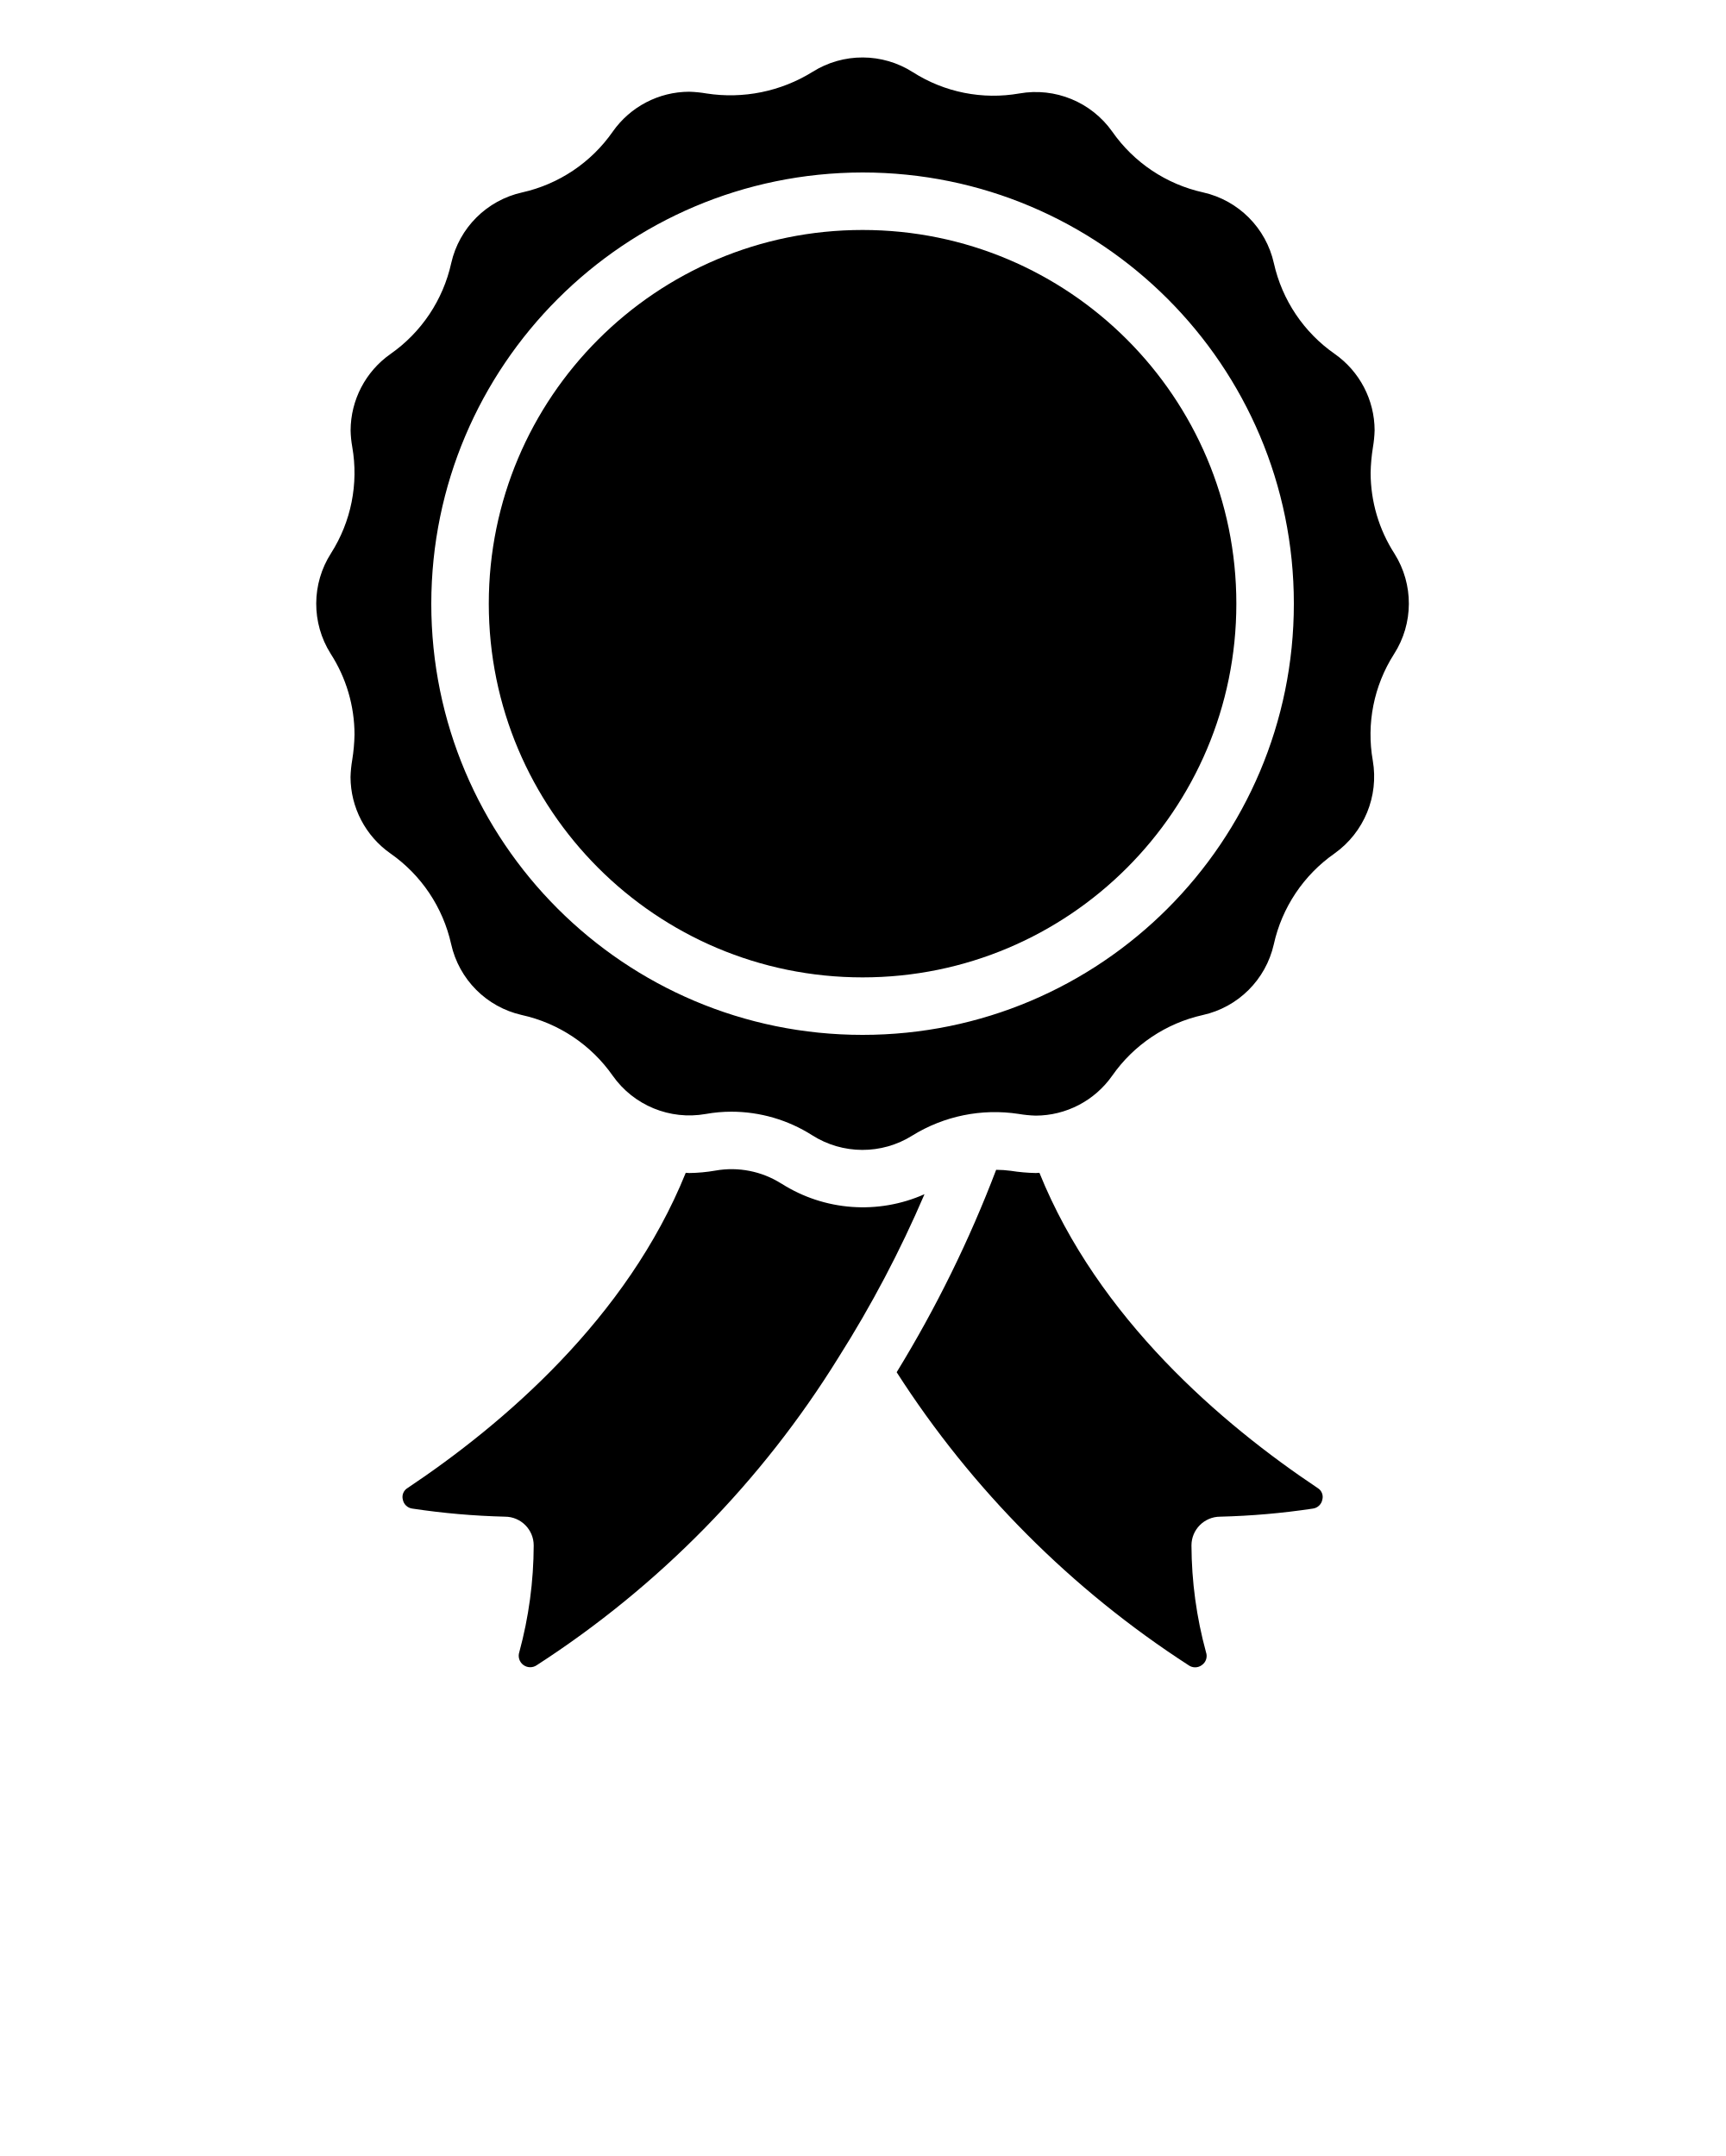
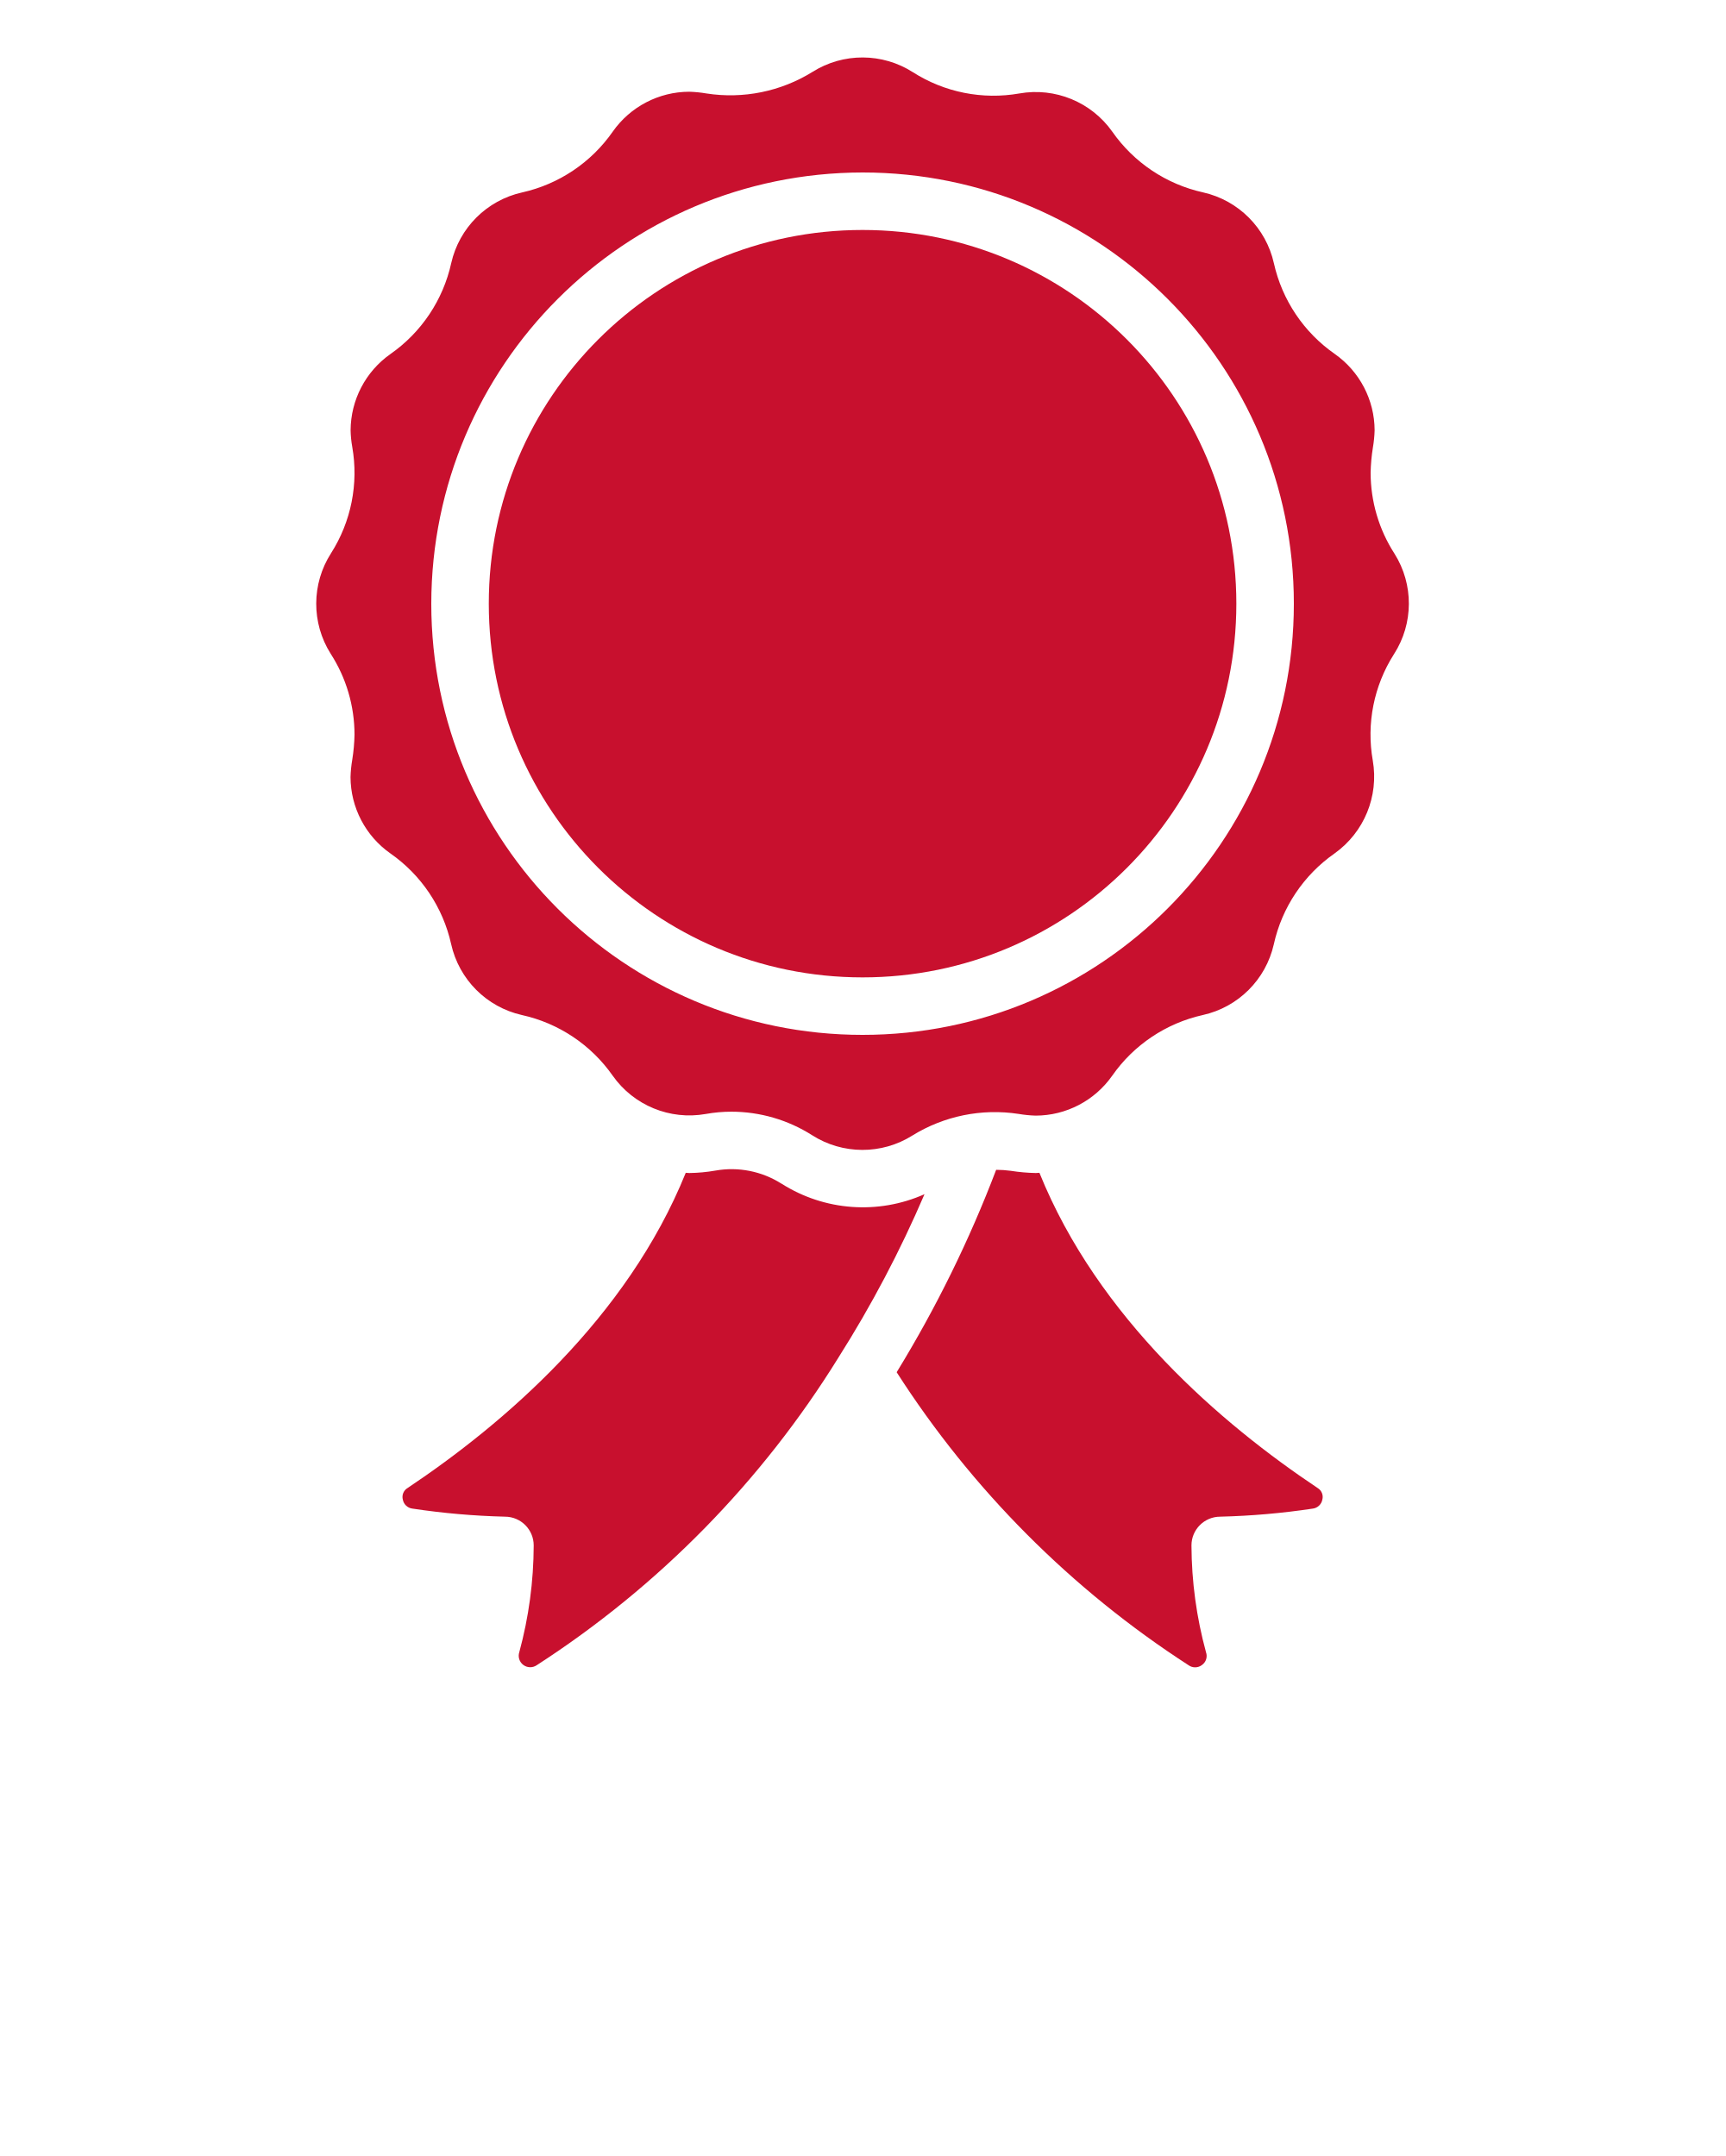
- <svg xmlns="http://www.w3.org/2000/svg" viewBox="0 0 60 75" x="0px" y="0px">
+ <svg xmlns="http://www.w3.org/2000/svg" viewBox="0 0 60 75" x="0px" y="0px" fill="#C8102E">
  <path d="M11.5,22.74a5.2,5.2,0,0,1,.83,2.813,6.282,6.282,0,0,1-.079.878,4.267,4.267,0,0,0-.06.6,3.261,3.261,0,0,0,1.387,2.657,5.234,5.234,0,0,1,2.113,3.155,3.253,3.253,0,0,0,2.457,2.466,5.234,5.234,0,0,1,3.164,2.114,3.261,3.261,0,0,0,3.231,1.329,5.067,5.067,0,0,1,.9-.08,5.239,5.239,0,0,1,2.8.817,3.258,3.258,0,0,0,3.491.011,5.452,5.452,0,0,1,3.69-.751,4.266,4.266,0,0,0,.6.06,3.261,3.261,0,0,0,2.657-1.387,5.234,5.234,0,0,1,3.155-2.113,3.253,3.253,0,0,0,2.466-2.457,5.234,5.234,0,0,1,2.114-3.164,3.281,3.281,0,0,0,1.329-3.232,5.2,5.2,0,0,1,.737-3.7l0,0A3.257,3.257,0,0,0,48.5,19.26a5.2,5.2,0,0,1-.83-2.813,6.3,6.3,0,0,1,.079-.878,4.267,4.267,0,0,0,.06-.6,3.261,3.261,0,0,0-1.387-2.657A5.234,5.234,0,0,1,44.306,9.16a3.253,3.253,0,0,0-2.457-2.466A5.234,5.234,0,0,1,38.685,4.58a3.262,3.262,0,0,0-3.231-1.329,5.208,5.208,0,0,1-3.7-.737A3.258,3.258,0,0,0,28.26,2.5a5.417,5.417,0,0,1-3.691.751,4.267,4.267,0,0,0-.6-.06,3.261,3.261,0,0,0-2.657,1.387A5.234,5.234,0,0,1,18.16,6.694a3.253,3.253,0,0,0-2.466,2.457,5.234,5.234,0,0,1-2.114,3.164,3.263,3.263,0,0,0-1.386,2.657,3.658,3.658,0,0,0,.057.572,5.208,5.208,0,0,1-.737,3.7A3.258,3.258,0,0,0,11.5,22.74ZM30,6A15,15,0,1,1,15,21,15.017,15.017,0,0,1,30,6Z" />
  <circle cx="30" cy="21" r="13" />
  <path d="M36.028,40.806a6.436,6.436,0,0,1-.877-.078,3.871,3.871,0,0,0-.505-.034,42.143,42.143,0,0,1-3.46,7.041,33.956,33.956,0,0,0,10.15,10.191.389.389,0,0,0,.469-.007.384.384,0,0,0,.14-.442,14.321,14.321,0,0,1-.506-3.717,1,1,0,0,1,1-1,25.917,25.917,0,0,0,3.221-.281.386.386,0,0,0,.33-.309.362.362,0,0,0-.163-.407c-3.332-2.226-7.632-5.9-9.676-10.965C36.109,40.8,36.069,40.806,36.028,40.806Z" />
  <path d="M27.176,41.174a3.231,3.231,0,0,0-2.295-.453,5.723,5.723,0,0,1-.909.085c-.041,0-.081-.007-.122-.008-2.044,5.063-6.343,8.739-9.673,10.964a.362.362,0,0,0-.166.408.386.386,0,0,0,.332.309,25.874,25.874,0,0,0,3.219.281,1,1,0,0,1,1,1,14.3,14.3,0,0,1-.5,3.709.4.4,0,0,0,.607.457,34.113,34.113,0,0,0,10.491-10.7,40.267,40.267,0,0,0,2.994-5.684,5.271,5.271,0,0,1-4.973-.367Z" />
</svg>
